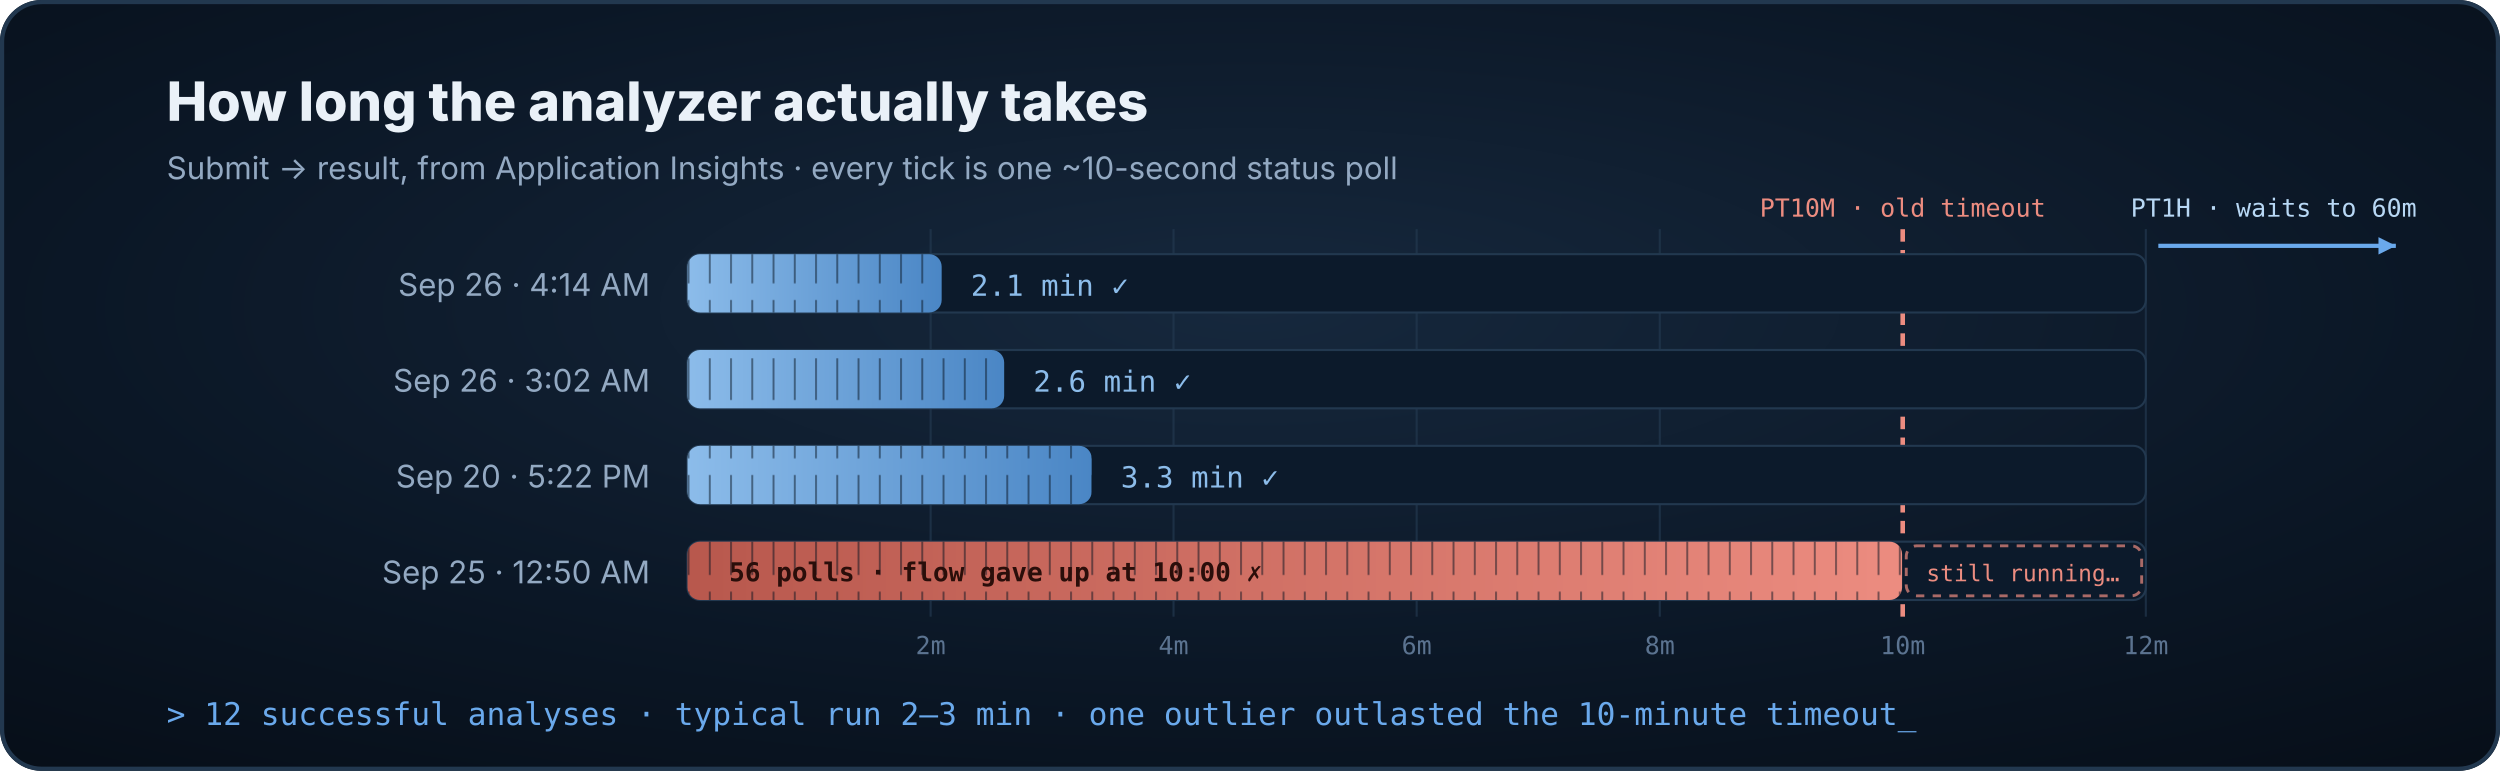
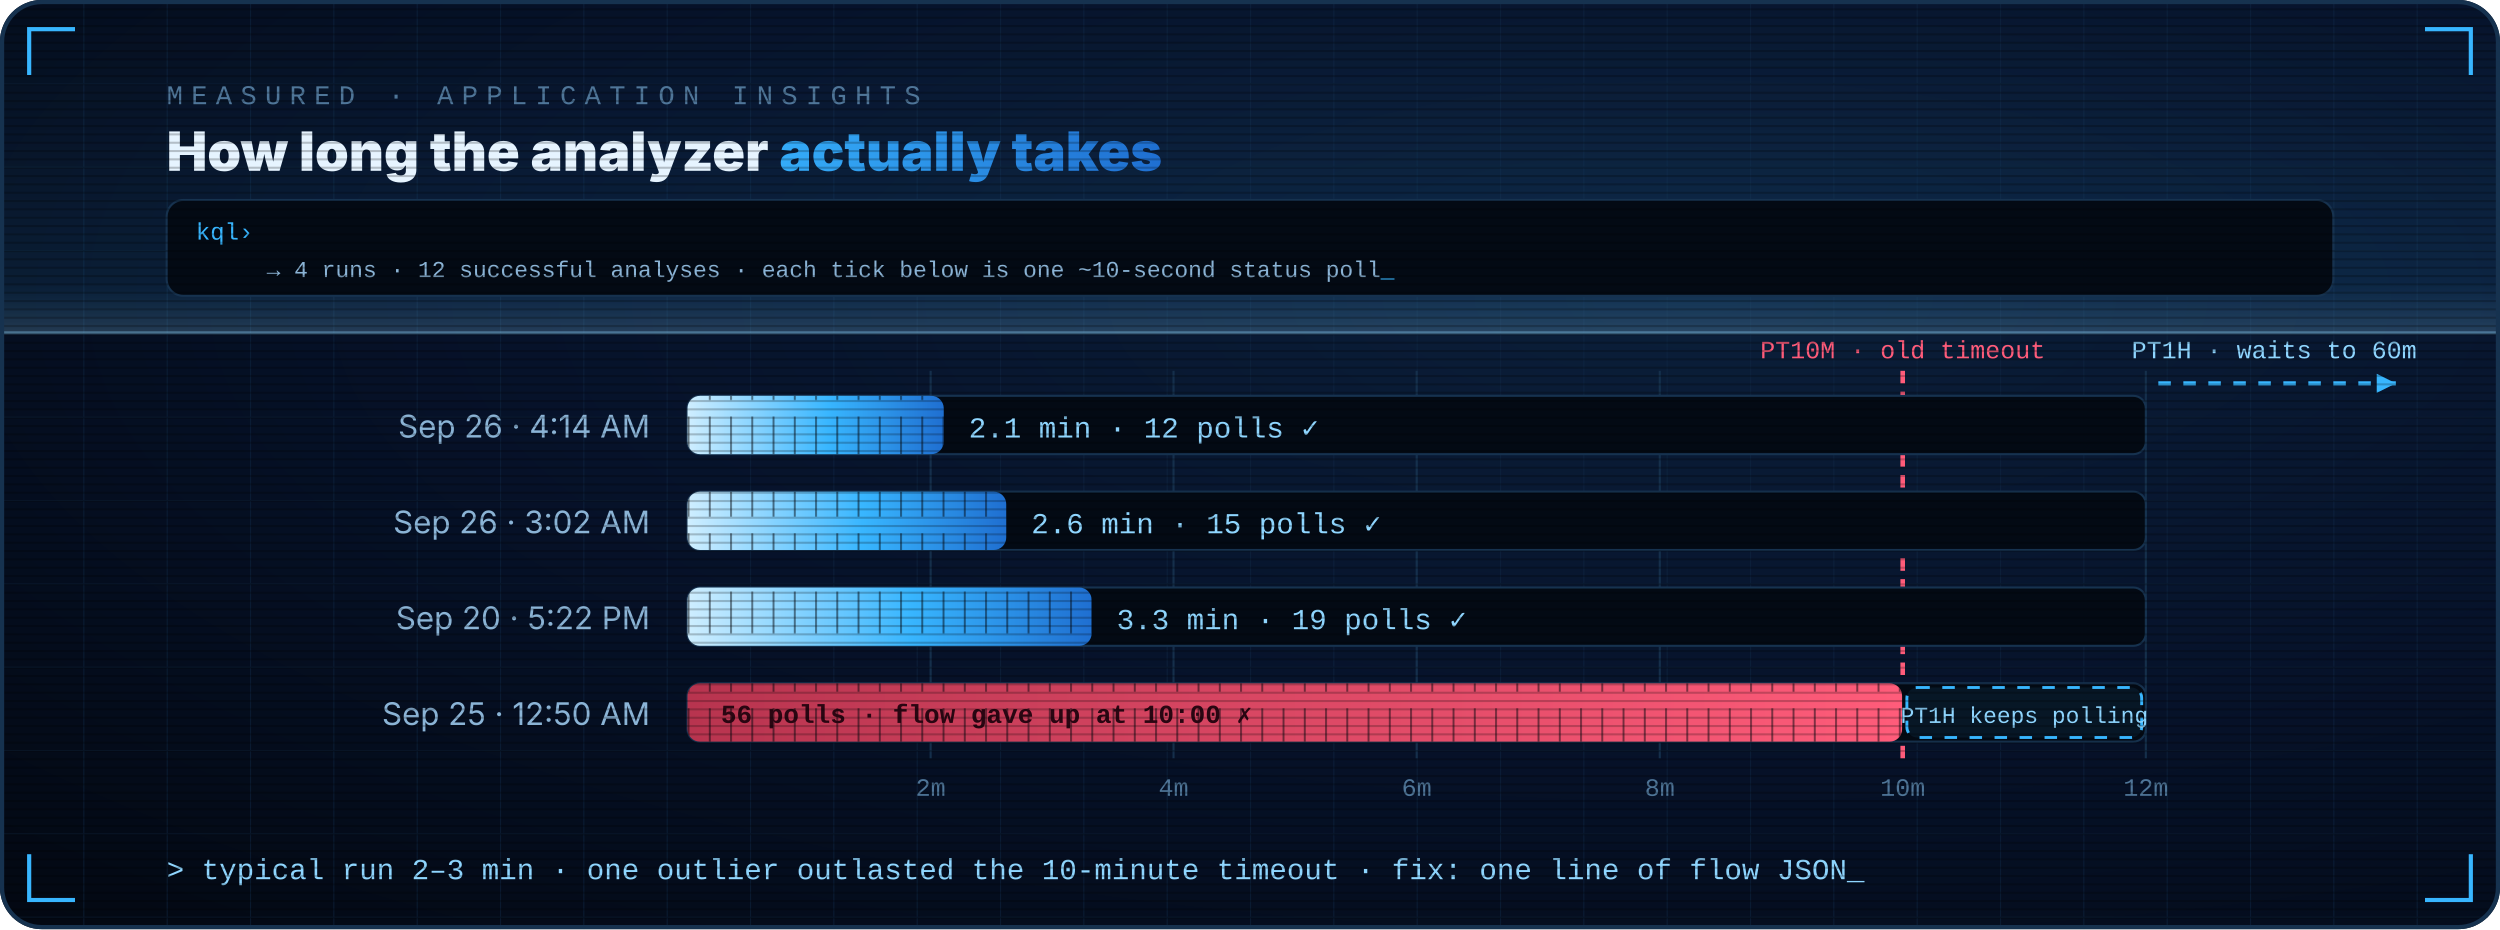
- <svg xmlns="http://www.w3.org/2000/svg" width="1200" height="370" viewBox="0 0 1200 370" font-family="'Inter','Segoe UI',sans-serif">
+ <svg xmlns="http://www.w3.org/2000/svg" width="1200" height="446" viewBox="0 0 1200 446" font-family="'Segoe UI Variable Display','Segoe UI',Inter,system-ui,sans-serif">
  <defs>
-     <radialGradient id="bg" cx="50%" cy="40%" r="90%">
-       <stop offset="0%" stop-color="#16283d" />
-       <stop offset="52%" stop-color="#0b1726" />
-       <stop offset="100%" stop-color="#050b13" />
+     <radialGradient id="bg" cx="68%" cy="32%" r="105%">
+       <stop offset="0%" stop-color="#0b1f3a" />
+       <stop offset="45%" stop-color="#06122a" />
+       <stop offset="100%" stop-color="#02060d" />
    </radialGradient>
-     <linearGradient id="mango" x1="0" y1="0" x2="1" y2="0">
-       <stop offset="0%" stop-color="#b8d8f5" />
-       <stop offset="100%" stop-color="#3f7fcf" />
-     </linearGradient>
-     <linearGradient id="teal" x1="0" y1="0" x2="1" y2="0">
-       <stop offset="0%" stop-color="#8cbcea" />
-       <stop offset="100%" stop-color="#4a86c5" />
-     </linearGradient>
-     <linearGradient id="coral" x1="0" y1="0" x2="1" y2="0">
-       <stop offset="0%" stop-color="#b8584d" />
-       <stop offset="100%" stop-color="#ec8c80" />
-     </linearGradient>
+     <linearGradient id="gBlue" x1="0" y1="0" x2="1" y2="0">
+       <stop offset="0%" stop-color="#cfeeff" />
+       <stop offset="55%" stop-color="#38b6ff" />
+       <stop offset="100%" stop-color="#1f6fd1" />
+     </linearGradient>
+     <linearGradient id="gViolet" x1="0" y1="0" x2="1" y2="0">
+       <stop offset="0%" stop-color="#e9e0ff" />
+       <stop offset="55%" stop-color="#a78bfa" />
+       <stop offset="100%" stop-color="#7c5cf0" />
+     </linearGradient>
+     <linearGradient id="gBand" x1="0" y1="0" x2="0" y2="1">
+       <stop offset="0%" stop-color="#38b6ff" stop-opacity="0" />
+       <stop offset="85%" stop-color="#38b6ff" stop-opacity=".09" />
+       <stop offset="100%" stop-color="#8fd6ff" stop-opacity=".22" />
+     </linearGradient>
+     <linearGradient id="gLaser" x1="0" y1="0" x2="0" y2="1">
+       <stop offset="0%" stop-color="#38b6ff" stop-opacity="0" />
+       <stop offset="100%" stop-color="#8fd6ff" stop-opacity=".35" />
+     </linearGradient>
+     <radialGradient id="tube" cx="50%" cy="50%" r="50%">
+       <stop offset="0%" stop-color="#01030a" />
+       <stop offset="40%" stop-color="#041026" />
+       <stop offset="100%" stop-color="#0d2a50" />
+     </radialGradient>
+     <linearGradient id="water" x1="0" y1="0" x2="0" y2="1">
+       <stop offset="0%" stop-color="#04162c" />
+       <stop offset="100%" stop-color="#0b3563" />
+     </linearGradient>
+     <pattern id="grid" width="40" height="40" patternUnits="userSpaceOnUse">
+       <path d="M40 0H0V40" fill="none" stroke="#0f2744" stroke-width="1" />
+     </pattern>
+     <pattern id="scan" width="4" height="4" patternUnits="userSpaceOnUse">
+       <rect width="4" height="1" fill="#000" />
+     </pattern>
+     <filter id="glow" x="-80%" y="-80%" width="260%" height="260%">
+       <feGaussianBlur stdDeviation="5" result="b" />
+       <feMerge>
+         <feMergeNode in="b" />
+         <feMergeNode in="SourceGraphic" />
+       </feMerge>
+     </filter>
+     <filter id="glowS" x="-80%" y="-80%" width="260%" height="260%">
+       <feGaussianBlur stdDeviation="2" result="b" />
+       <feMerge>
+         <feMergeNode in="b" />
+         <feMergeNode in="SourceGraphic" />
+       </feMerge>
+     </filter>
+     <filter id="shadow" x="-20%" y="-20%" width="140%" height="150%">
+       <feDropShadow dx="0" dy="6" stdDeviation="8" flood-color="#000" flood-opacity=".5" />
+     </filter>
+     <marker id="aB" markerUnits="userSpaceOnUse" markerWidth="11" markerHeight="11" viewBox="0 0 12 12" refX="10" refY="6" orient="auto">
+       <path d="M0 1 L10 6 L0 11z" fill="#38b6ff" />
+     </marker>
+     <marker id="aV" markerUnits="userSpaceOnUse" markerWidth="11" markerHeight="11" viewBox="0 0 12 12" refX="10" refY="6" orient="auto">
+       <path d="M0 1 L10 6 L0 11z" fill="#a78bfa" />
+     </marker>
+     <marker id="aR" markerUnits="userSpaceOnUse" markerWidth="11" markerHeight="11" viewBox="0 0 12 12" refX="10" refY="6" orient="auto">
+       <path d="M0 1 L10 6 L0 11z" fill="#ff5c7a" />
+     </marker>
+     <marker id="aD" markerUnits="userSpaceOnUse" markerWidth="10" markerHeight="10" viewBox="0 0 12 12" refX="10" refY="6" orient="auto">
+       <path d="M0 1 L10 6 L0 11z" fill="#4f7699" />
+     </marker>
+     <path id="ms" d="M0 0h11.4v11.4H0zm12.6 0H24v11.4H12.6zM0 12.6h11.4V24H0zm12.6 0H24V24H12.6z" />
+     <clipPath id="frame">
+       <rect width="1200" height="446" rx="20" />
+     </clipPath>
    <pattern id="ticks" width="10.2" height="28" patternUnits="userSpaceOnUse" x="330">
-       <line x1="0.5" y1="4" x2="0.5" y2="24" stroke="#06111f" stroke-width="1" opacity=".45" />
+       <line x1="0.5" y1="4" x2="0.5" y2="24" stroke="#02060d" stroke-width="1" opacity=".45" />
    </pattern>
-     <marker id="aM" markerUnits="userSpaceOnUse" markerWidth="10" markerHeight="10" viewBox="0 0 12 12" refX="10" refY="6" orient="auto">
-       <path d="M0 1 L10 6 L0 11z" fill="#6aa9ec" />
-     </marker>
-     <clipPath id="frame">
-       <rect width="1200" height="370" rx="20" />
+     <linearGradient id="gAlert" x1="0" y1="0" x2="1" y2="0">
+       <stop offset="0%" stop-color="#b8344f" />
+       <stop offset="100%" stop-color="#ff5c7a" />
+     </linearGradient>
+     <clipPath id="kqlClip">
+       <rect x="120" y="102" width="0" height="18">
+         <animate attributeName="width" dur="12s" repeatCount="indefinite" calcMode="discrete" keyTimes="0;0.023;0.026;0.028;0.031;0.034;0.037;0.04;0.042;0.045;0.048;0.051;0.054;0.056;0.059;0.062;0.065;0.068;0.07;0.073;0.076;0.079;0.082;0.084;0.087;0.09;0.093;0.096;0.098;0.101;0.104;0.107;0.11;0.112;0.115;0.118;0.121;0.124;0.126;0.129;0.132;0.135;0.138;0.14;0.143;0.146;0.149;0.152;0.154;0.157;0.16;0.97" values="0;19.8;39.6;59.4;79.2;99;118.8;138.6;158.4;178.2;198;217.8;237.6;257.4;277.2;297;316.8;336.6;356.4;376.2;396;415.8;435.6;455.4;475.2;495;514.8;534.6;554.4;574.2;594;613.8;633.6;653.4;673.2;693;712.8;732.6;752.4;772.2;792;811.8;831.6;851.4;871.2;891;910.8;930.6;950.4;970.2;990;0" />
+       </rect>
    </clipPath>
  </defs>
  <style>
-     .mono{font-family:'Cascadia Code',Consolas,monospace}
-     .muted{fill:#93a9c2}.dim{fill:#5b7390}
-     .bar1{animation:g1 12s linear infinite}
-     @keyframes g1{0%,4%{width:0}10%{width:122px}100%{width:122px}}
-     .bar2{animation:g2 12s linear infinite}
-     @keyframes g2{0%,10%{width:0}17%{width:152px}100%{width:152px}}
-     .bar3{animation:g3 12s linear infinite}
-     @keyframes g3{0%,17%{width:0}25%{width:194px}100%{width:194px}}
-     .bar4{animation:g4 12s linear infinite}
-     @keyframes g4{0%,25%{width:0}52%{width:583px}100%{width:583px}}
-     .v1{animation:v1 12s linear infinite}@keyframes v1{0%,10%{opacity:0}13%{opacity:1}100%{opacity:1}}
-     .v2{animation:v2 12s linear infinite}@keyframes v2{0%,17%{opacity:0}20%{opacity:1}100%{opacity:1}}
-     .v3{animation:v3 12s linear infinite}@keyframes v3{0%,25%{opacity:0}28%{opacity:1}100%{opacity:1}}
-     .v4{animation:v4 12s linear infinite}@keyframes v4{0%,52%{opacity:0}56%{opacity:1}100%{opacity:1}}
-     .wall{animation:wall 2.4s ease-in-out infinite}
-     @keyframes wall{0%,100%{opacity:.6}50%{opacity:1}}
+     .mono{font-family:'Cascadia Code','Cascadia Mono',Consolas,'Courier New',monospace}
+     .muted{fill:#8bb4d6}.dim{fill:#4f7699}
+     .band{animation:band 7s linear infinite}
+     @keyframes band{0%{transform:translateY(-160px)}100%{transform:translateY(466px)}}
+     .corner{animation:corner 2.4s ease-in-out infinite}
+     @keyframes corner{0%,100%{opacity:.35}50%{opacity:1}}
+     .blink{animation:blink 1.1s steps(1) infinite}
+     @keyframes blink{0%{opacity:1}50%{opacity:.12}}
+     .spin{animation:spin 4s linear infinite;transform-origin:0 0}
+     .spin2{animation:spin 2.4s linear infinite;transform-origin:0 0}
+     .spinr{animation:spin 9s linear infinite reverse;transform-origin:0 0}
+     .spinslow{animation:spin 60s linear infinite;transform-origin:0 0}
+     @keyframes spin{to{transform:rotate(360deg)}}
+     .flow{stroke-dasharray:6 6;animation:flow .8s linear infinite}
+     @keyframes flow{to{stroke-dashoffset:-12}}
+     .under{stroke-dasharray:1;animation:under 12s linear infinite}
+     @keyframes under{0%{stroke-dashoffset:1;opacity:0}4%{opacity:1}18%{stroke-dashoffset:0}94%{opacity:1;stroke-dashoffset:0}100%{opacity:0;stroke-dashoffset:0}}
+     .ping{animation:ping 4s ease-out infinite;transform-box:fill-box;transform-origin:center}
+     @keyframes ping{0%{transform:scale(.2);opacity:1}35%{transform:scale(2.2);opacity:0}100%{transform:scale(2.2);opacity:0}}
+     .lock{animation:lock 4s ease-out infinite;transform-box:fill-box;transform-origin:center}
+     @keyframes lock{0%{transform:scale(1.9);opacity:0}9%{transform:scale(1);opacity:1}70%{transform:scale(1);opacity:1}88%,100%{transform:scale(1);opacity:.28}}
+     .lbl{animation:lbl 4s linear infinite}
+     @keyframes lbl{0%{opacity:.3}7%{opacity:1}70%{opacity:1}88%,100%{opacity:.3}}
+     .bar0{animation:bar0 12s linear infinite}
+     @keyframes bar0{0%,18%{width:0}24%{width:123px}96%{width:123px}100%{width:0}}
+     .v0{animation:v0 12s linear infinite}
+     @keyframes v0{0.00%{opacity:0}22.00%{opacity:0}24.00%{opacity:1}95.00%{opacity:1}97.00%{opacity:0}100.00%{opacity:0}}
+     .bar1{animation:bar1 12s linear infinite}
+     @keyframes bar1{0%,24%{width:0}30%{width:153px}96%{width:153px}100%{width:0}}
+     .v1{animation:v1 12s linear infinite}
+     @keyframes v1{0.00%{opacity:0}28.00%{opacity:0}30.00%{opacity:1}95.00%{opacity:1}97.00%{opacity:0}100.00%{opacity:0}}
+     .bar2{animation:bar2 12s linear infinite}
+     @keyframes bar2{0%,30%{width:0}36%{width:194px}96%{width:194px}100%{width:0}}
+     .v2{animation:v2 12s linear infinite}
+     @keyframes v2{0.00%{opacity:0}34.00%{opacity:0}36.00%{opacity:1}95.00%{opacity:1}97.00%{opacity:0}100.00%{opacity:0}}
+     .bar3{animation:bar3 12s linear infinite}
+     @keyframes bar3{0%,36%{width:0}58%{width:583px}96%{width:583px}100%{width:0}}
+     .v3{animation:v3 12s linear infinite}
+     @keyframes v3{0.00%{opacity:0}56.00%{opacity:0}58.00%{opacity:1}95.00%{opacity:1}97.00%{opacity:0}100.00%{opacity:0}}
+     .ghost{animation:ghost 12s linear infinite}
+     @keyframes ghost{0.00%{opacity:0}58.00%{opacity:0}60.00%{opacity:1}95.00%{opacity:1}97.00%{opacity:0}100.00%{opacity:0}}
+     .res{animation:res 12s linear infinite}
+     @keyframes res{0.00%{opacity:0}15.50%{opacity:0}17.00%{opacity:1}95.00%{opacity:1}96.50%{opacity:0}100.00%{opacity:0}}
    .foot{animation:foot 12s linear infinite}
-     @keyframes foot{0%,58%{opacity:0}64%{opacity:1}100%{opacity:1}}
-     .tick{animation:tick 1.2s ease-in-out infinite}
-     @keyframes tick{0%,100%{opacity:1}50%{opacity:.35}}
+     @keyframes foot{0.00%{opacity:0}60.00%{opacity:0}62.00%{opacity:1}95.00%{opacity:1}97.00%{opacity:0}100.00%{opacity:0}}
+     .glitch{animation:glitch 12s steps(1) infinite}
+     @keyframes glitch{0%,56%{transform:translateX(0)}57%{transform:translateX(3px)}58%{transform:translateX(-3px)}59%{transform:translateX(2px)}60%,100%{transform:translateX(0)}}
+     .wallp{animation:wallp 2.4s ease-in-out infinite}
+     @keyframes wallp{0%,100%{opacity:.55}50%{opacity:1}}
    [class]{animation-fill-mode:both}
  </style>
-   <g clip-path="url(#frame)" fill="#eaf1f8">
-     <rect width="1200" height="370" fill="url(#bg)" />
-     <text x="80" y="58" font-size="26" font-weight="800">How long the analyzer actually takes</text>
-     <text x="80" y="86" font-size="15" class="muted">Submit → result, from Application Insights · every tick is one ~10-second status poll</text>
-     <g stroke="#22384f" stroke-width="1" opacity=".7">
-       <line x1="446.7" y1="110" x2="446.7" y2="296" />
-       <line x1="563.3" y1="110" x2="563.3" y2="296" />
-       <line x1="680" y1="110" x2="680" y2="296" />
-       <line x1="796.7" y1="110" x2="796.7" y2="296" />
-       <line x1="1030" y1="110" x2="1030" y2="296" />
+   <g clip-path="url(#frame)" fill="#e6f4ff">
+     <rect width="1200" height="446" fill="url(#bg)" />
+     <rect width="1200" height="446" fill="url(#grid)" opacity=".5" />
+     <g class="band">
+       <rect width="1200" height="160" fill="url(#gBand)" />
+       <rect y="159" width="1200" height="1.5" fill="#8fd6ff" opacity=".35" />
+     </g>
+     <text x="80" y="50" font-size="13" letter-spacing="4" class="dim mono">MEASURED · APPLICATION INSIGHTS</text>
+     <text x="80" y="82" font-size="26" font-weight="900">How long the analyzer <tspan fill="url(#gBlue)">actually takes</tspan>
+     </text>
+     <rect x="80" y="96" width="1040" height="46" rx="8" fill="#030a14" stroke="#16324f" />
+     <text x="94" y="115" font-size="11.5" class="mono" fill="#38b6ff">kql›</text>
+     <g clip-path="url(#kqlClip)">
+       <text x="128" y="115" font-size="11.5" class="mono" fill="#cfeeff">AppRequests | where Name == "AnalysisStatus" | summarize polls = count() by run | extend minutes = polls * 10.5 / 60</text>
+     </g>
+     <g class="res">
+       <text x="128" y="133" font-size="11" class="mono" fill="#8bb4d6">→ 4 runs · 12 successful analyses · each tick below is one ~10-second status poll<tspan class="blink" fill="#38b6ff">_</tspan>
+       </text>
+     </g>
+     <g stroke="#16324f" stroke-width="1" opacity=".9">
+       <line x1="446.7" y1="178" x2="446.7" y2="364" />
+       <line x1="563.3" y1="178" x2="563.3" y2="364" />
+       <line x1="680" y1="178" x2="680" y2="364" />
+       <line x1="796.7" y1="178" x2="796.7" y2="364" />
+       <line x1="1030" y1="178" x2="1030" y2="364" />
    </g>
    <g font-size="12" class="mono dim" text-anchor="middle">
-       <text x="446.7" y="314">2m</text>
-       <text x="563.3" y="314">4m</text>
-       <text x="680" y="314">6m</text>
-       <text x="796.7" y="314">8m</text>
-       <text x="913.3" y="314">10m</text>
-       <text x="1030" y="314">12m</text>
-     </g>
-     <g class="wall">
-       <line x1="913.3" y1="110" x2="913.3" y2="296" stroke="#ec8c80" stroke-width="2.2" stroke-dasharray="6 4" />
-       <text x="913.3" y="104" text-anchor="middle" font-size="12" class="mono" fill="#ec8c80">PT10M · old timeout</text>
-     </g>
-     <line x1="1036" y1="118" x2="1150" y2="118" stroke="#6aa9ec" stroke-width="2" marker-end="url(#aM)" />
-     <text x="1160" y="104" text-anchor="end" font-size="12" class="mono" fill="#b8d8f5">PT1H · waits to 60m</text>
-     <text x="312" y="142" font-size="15" text-anchor="end" class="muted">Sep 26 · 4:14 AM</text>
-     <rect x="330" y="122" width="700" height="28" rx="6" fill="#0c1a2b" stroke="#22384f" />
-     <rect class="bar1" x="330" y="122" width="122" height="28" rx="6" fill="url(#teal)" />
-     <rect class="bar1" x="330" y="122" width="122" height="28" rx="6" fill="url(#ticks)" />
-     <text class="v1 mono" x="466" y="142" font-size="14" fill="#8cbcea">2.1 min ✓</text>
-     <text x="312" y="188" font-size="15" text-anchor="end" class="muted">Sep 26 · 3:02 AM</text>
-     <rect x="330" y="168" width="700" height="28" rx="6" fill="#0c1a2b" stroke="#22384f" />
-     <rect class="bar2" x="330" y="168" width="152" height="28" rx="6" fill="url(#teal)" />
-     <rect class="bar2" x="330" y="168" width="152" height="28" rx="6" fill="url(#ticks)" />
-     <text class="v2 mono" x="496" y="188" font-size="14" fill="#8cbcea">2.6 min ✓</text>
-     <text x="312" y="234" font-size="15" text-anchor="end" class="muted">Sep 20 · 5:22 PM</text>
-     <rect x="330" y="214" width="700" height="28" rx="6" fill="#0c1a2b" stroke="#22384f" />
-     <rect class="bar3" x="330" y="214" width="194" height="28" rx="6" fill="url(#teal)" />
-     <rect class="bar3" x="330" y="214" width="194" height="28" rx="6" fill="url(#ticks)" />
-     <text class="v3 mono" x="538" y="234" font-size="14" fill="#8cbcea">3.3 min ✓</text>
-     <text x="312" y="280" font-size="15" text-anchor="end" class="muted">Sep 25 · 12:50 AM</text>
-     <rect x="330" y="260" width="700" height="28" rx="6" fill="#0c1a2b" stroke="#22384f" />
-     <rect class="bar4" x="330" y="260" width="583" height="28" rx="6" fill="url(#coral)" />
-     <rect class="bar4" x="330" y="260" width="583" height="28" rx="6" fill="url(#ticks)" />
-     <g class="v4">
-       <rect x="915" y="262" width="113" height="24" rx="5" fill="none" stroke="#ec8c80" stroke-width="1.4" stroke-dasharray="4 4" opacity=".7" />
-       <text x="971" y="279" text-anchor="middle" font-size="11" class="mono" fill="#ec8c80">still running…</text>
-       <text x="350" y="279" font-size="12.5" font-weight="700" class="mono" fill="#2a0e0a">56 polls · flow gave up at 10:00 ✗</text>
+       <text x="446.7" y="382">2m</text>
+       <text x="563.3" y="382">4m</text>
+       <text x="680" y="382">6m</text>
+       <text x="796.7" y="382">8m</text>
+       <text x="913.3" y="382">10m</text>
+       <text x="1030" y="382">12m</text>
+     </g>
+     <g class="glitch">
+       <g class="wallp">
+         <line x1="913.3" y1="178" x2="913.3" y2="364" stroke="#ff5c7a" stroke-width="2.2" stroke-dasharray="6 4" />
+         <text x="913.3" y="172" text-anchor="middle" font-size="12" class="mono" fill="#ff5c7a">PT10M · old timeout</text>
+       </g>
+     </g>
+     <line class="flow" x1="1036" y1="184" x2="1150" y2="184" stroke="#38b6ff" stroke-width="2" marker-end="url(#aB)" />
+     <text x="1160" y="172" text-anchor="end" font-size="12" class="mono" fill="#8fd6ff">PT1H · waits to 60m</text>
+     <text x="312" y="210" font-size="15" text-anchor="end" class="muted">Sep 26 · 4:14 AM</text>
+     <rect x="330" y="190" width="700" height="28" rx="6" fill="#030a14" stroke="#16324f" />
+     <rect class="bar0" x="330" y="190" width="123" height="28" rx="6" fill="url(#gBlue)" />
+     <rect class="bar0" x="330" y="190" width="123" height="28" rx="6" fill="url(#ticks)" />
+     <text class="v0 mono" x="465" y="210" font-size="14" fill="#8fd6ff">2.1 min · 12 polls ✓</text>
+     <text x="312" y="256" font-size="15" text-anchor="end" class="muted">Sep 26 · 3:02 AM</text>
+     <rect x="330" y="236" width="700" height="28" rx="6" fill="#030a14" stroke="#16324f" />
+     <rect class="bar1" x="330" y="236" width="153" height="28" rx="6" fill="url(#gBlue)" />
+     <rect class="bar1" x="330" y="236" width="153" height="28" rx="6" fill="url(#ticks)" />
+     <text class="v1 mono" x="495" y="256" font-size="14" fill="#8fd6ff">2.6 min · 15 polls ✓</text>
+     <text x="312" y="302" font-size="15" text-anchor="end" class="muted">Sep 20 · 5:22 PM</text>
+     <rect x="330" y="282" width="700" height="28" rx="6" fill="#030a14" stroke="#16324f" />
+     <rect class="bar2" x="330" y="282" width="194" height="28" rx="6" fill="url(#gBlue)" />
+     <rect class="bar2" x="330" y="282" width="194" height="28" rx="6" fill="url(#ticks)" />
+     <text class="v2 mono" x="536" y="302" font-size="14" fill="#8fd6ff">3.3 min · 19 polls ✓</text>
+     <text x="312" y="348" font-size="15" text-anchor="end" class="muted">Sep 25 · 12:50 AM</text>
+     <rect x="330" y="328" width="700" height="28" rx="6" fill="#030a14" stroke="#16324f" />
+     <rect class="bar3" x="330" y="328" width="583" height="28" rx="6" fill="url(#gAlert)" />
+     <rect class="bar3" x="330" y="328" width="583" height="28" rx="6" fill="url(#ticks)" />
+     <text class="v3 mono" x="346" y="347" font-size="12.5" font-weight="700" fill="#2a0612">56 polls · flow gave up at 10:00 ✗</text>
+     <g class="ghost">
+       <rect class="flow" x="915.3" y="330" width="112.7" height="24" rx="5" fill="#38b6ff" fill-opacity=".08" stroke="#38b6ff" stroke-width="1.4" />
+       <text x="971.7" y="347" text-anchor="middle" font-size="11" class="mono" fill="#8fd6ff">PT1H keeps polling</text>
    </g>
    <g class="foot">
-       <text x="80" y="348" font-size="15" class="mono" fill="#6aa9ec">&gt; 12 successful analyses · typical run 2–3 min · one outlier outlasted the 10-minute timeout<tspan class="tick">_</tspan>
+       <text x="80" y="422" font-size="14" class="mono" fill="#8fd6ff">&gt; typical run 2–3 min · one outlier outlasted the 10-minute timeout · fix: one line of flow JSON<tspan class="blink">_</tspan>
      </text>
    </g>
+     <rect width="1200" height="446" fill="url(#scan)" opacity=".22" />
+     <g class="corner">
+       <path d="M14 36 V14 H36 M1164 14 H1186 V36 M1186 410 V432 H1164 M36 432 H14 V410" fill="none" stroke="#38b6ff" stroke-width="2" />
+     </g>
  </g>
-   <rect x="1" y="1" width="1198" height="368" rx="19" fill="none" stroke="#22384f" stroke-width="2" />
+   <rect x="1" y="1" width="1198" height="444" rx="19" fill="none" stroke="#16324f" stroke-width="2" />
</svg>
